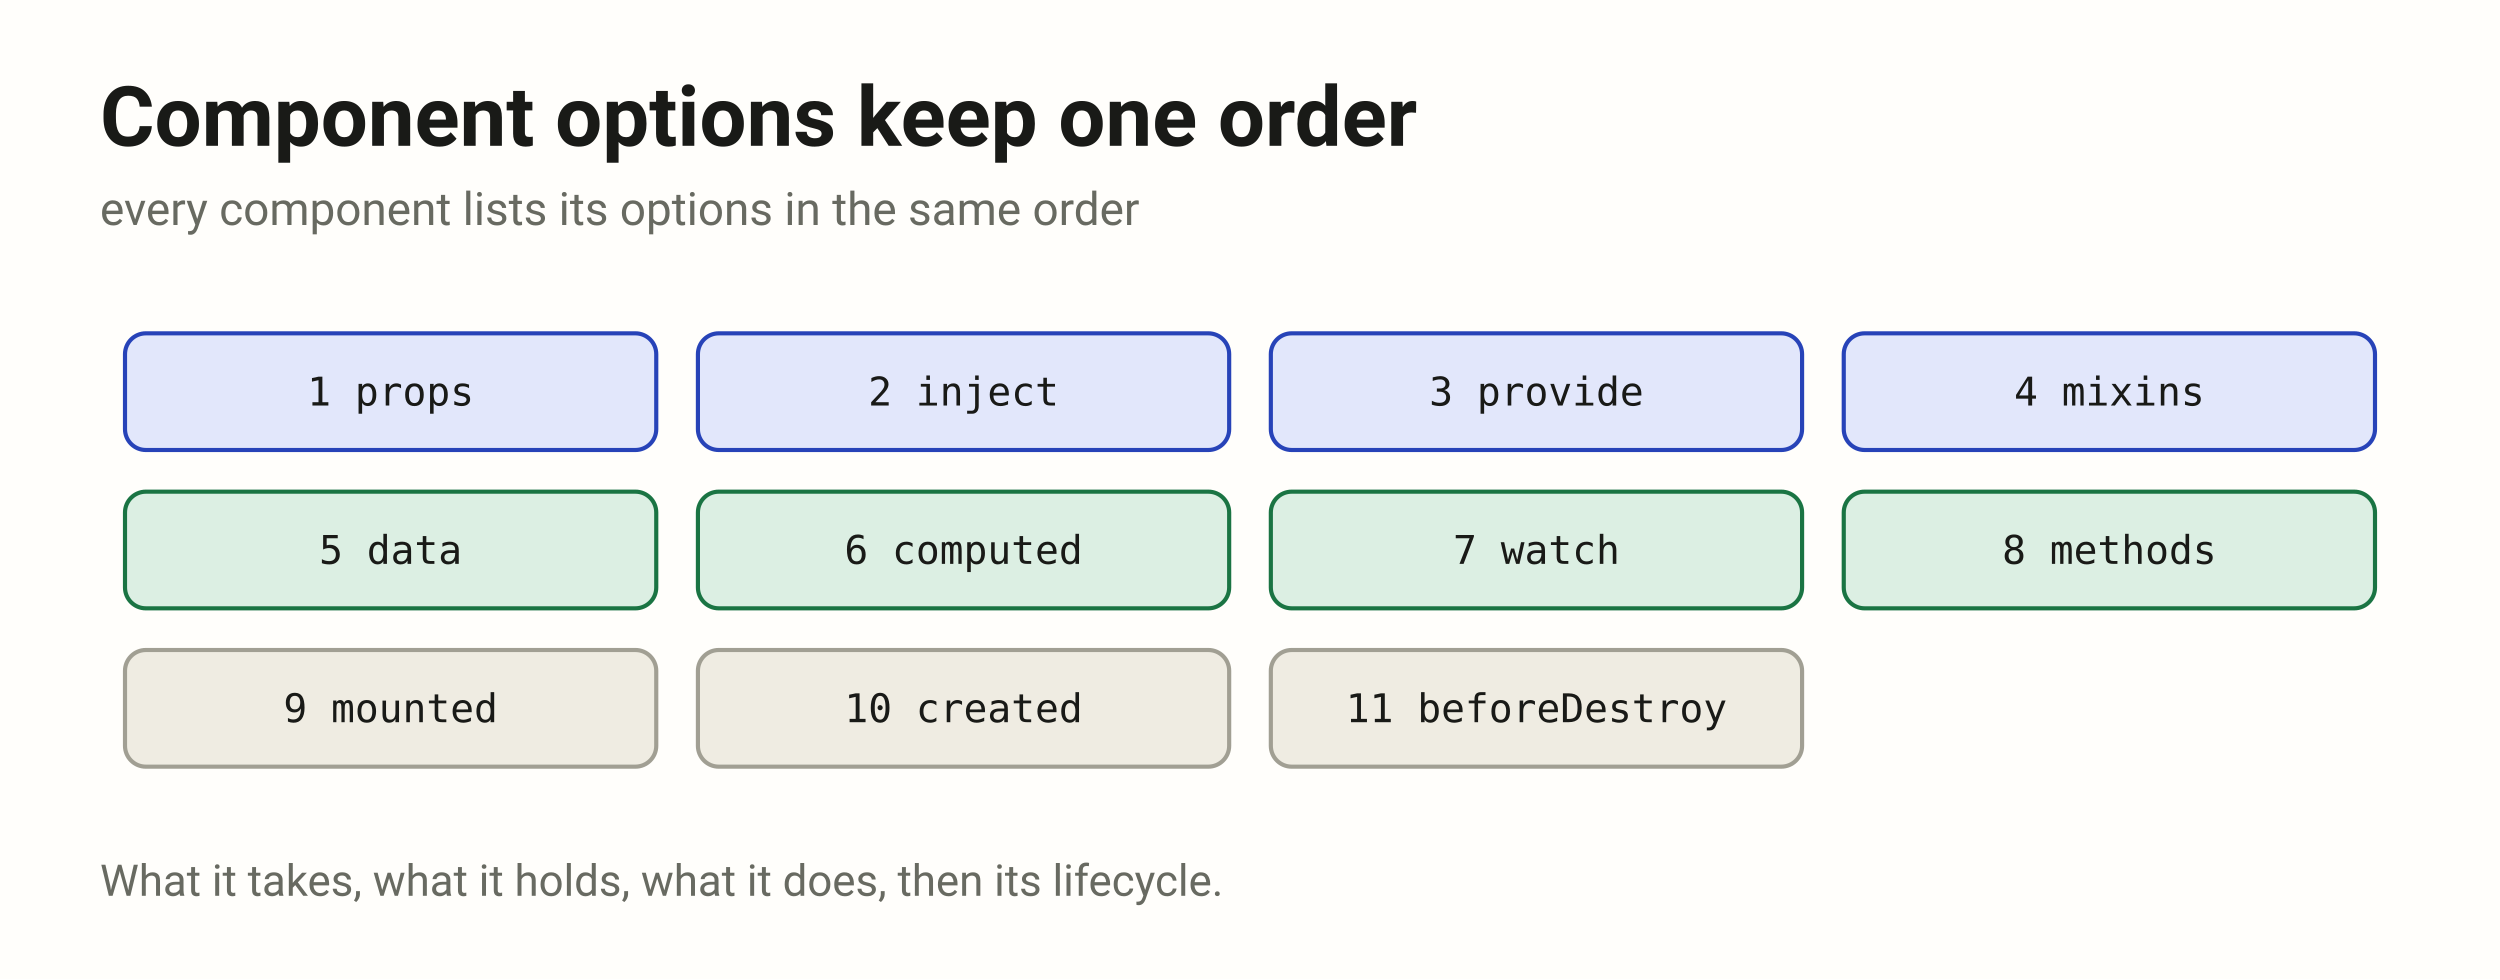
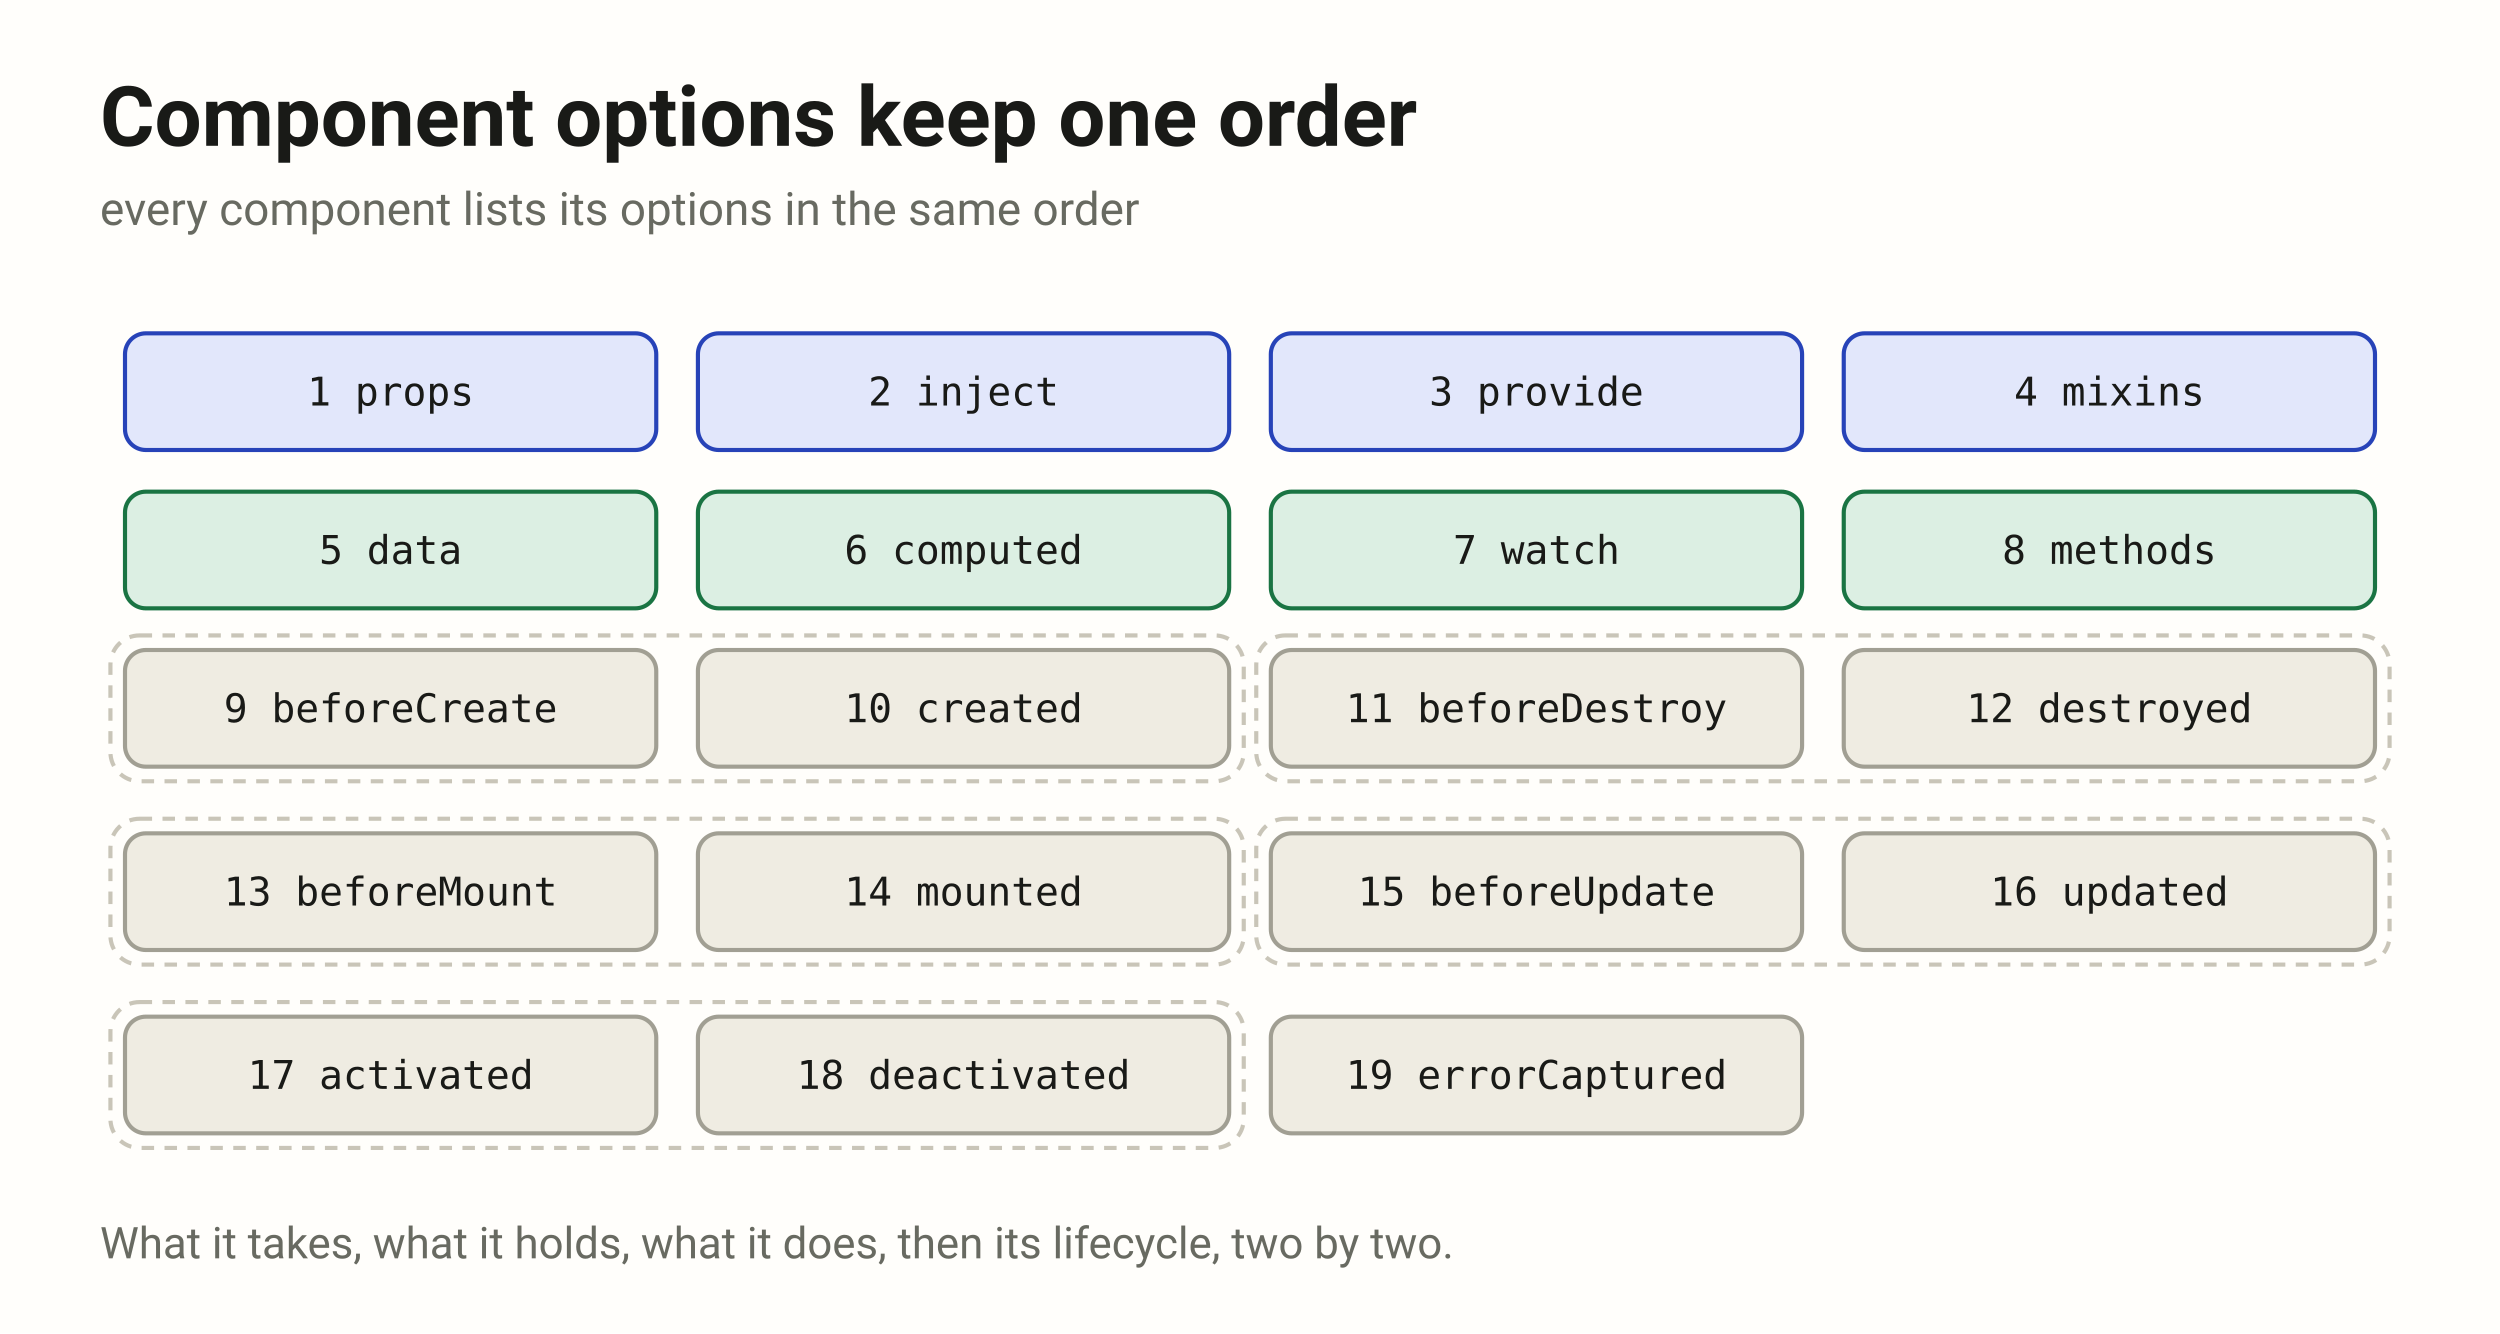
- <svg xmlns="http://www.w3.org/2000/svg" width="1200" height="470" viewBox="0 0 1200 470" font-family="system-ui, -apple-system, 'Segoe UI', Roboto, sans-serif">
-   <rect width="1200" height="470" fill="#fffefb" />
+ <svg xmlns="http://www.w3.org/2000/svg" width="1200" height="640" viewBox="0 0 1200 640" font-family="system-ui, -apple-system, 'Segoe UI', Roboto, sans-serif">
+   <rect width="1200" height="640" fill="#fffefb" />
  <defs>
    <marker id="arrow" viewBox="0 0 12 12" refX="8" refY="6" markerUnits="userSpaceOnUse" markerWidth="16" markerHeight="16" orient="auto-start-reverse">
      <path d="M2 2.5 L11 6 L2 9.5 L4 6 z" fill="#2743b8" stroke-linejoin="round" />
    </marker>
  </defs>
  <text x="48" y="70" fill="#191a17" font-size="40" font-weight="700">Component options keep one order</text>
  <text x="48" y="108" fill="#686a61" font-size="22">every component lists its options in the same order</text>
+   <rect x="53" y="305" width="544" height="70" rx="14" fill="none" stroke="#c9c5b8" stroke-width="2" stroke-dasharray="6 5" />
+   <rect x="603" y="305" width="544" height="70" rx="14" fill="none" stroke="#c9c5b8" stroke-width="2" stroke-dasharray="6 5" />
+   <rect x="53" y="393" width="544" height="70" rx="14" fill="none" stroke="#c9c5b8" stroke-width="2" stroke-dasharray="6 5" />
+   <rect x="603" y="393" width="544" height="70" rx="14" fill="none" stroke="#c9c5b8" stroke-width="2" stroke-dasharray="6 5" />
+   <rect x="53" y="481" width="544" height="70" rx="14" fill="none" stroke="#c9c5b8" stroke-width="2" stroke-dasharray="6 5" />
  <rect x="60" y="160" width="255" height="56" rx="10" fill="#e2e7fb" stroke="#2743b8" stroke-width="2" />
  <text x="187.5" y="194.65" fill="#191a17" font-size="19" font-family="ui-monospace, 'JetBrains Mono', Menlo, monospace" text-anchor="middle">1  props</text>
  <rect x="335" y="160" width="255" height="56" rx="10" fill="#e2e7fb" stroke="#2743b8" stroke-width="2" />
  <text x="462.5" y="194.65" fill="#191a17" font-size="19" font-family="ui-monospace, 'JetBrains Mono', Menlo, monospace" text-anchor="middle">2  inject</text>
  <rect x="610" y="160" width="255" height="56" rx="10" fill="#e2e7fb" stroke="#2743b8" stroke-width="2" />
  <text x="737.5" y="194.65" fill="#191a17" font-size="19" font-family="ui-monospace, 'JetBrains Mono', Menlo, monospace" text-anchor="middle">3  provide</text>
  <rect x="885" y="160" width="255" height="56" rx="10" fill="#e2e7fb" stroke="#2743b8" stroke-width="2" />
  <text x="1012.5" y="194.65" fill="#191a17" font-size="19" font-family="ui-monospace, 'JetBrains Mono', Menlo, monospace" text-anchor="middle">4  mixins</text>
  <rect x="60" y="236" width="255" height="56" rx="10" fill="#dcefe3" stroke="#1a7443" stroke-width="2" />
  <text x="187.5" y="270.65" fill="#191a17" font-size="19" font-family="ui-monospace, 'JetBrains Mono', Menlo, monospace" text-anchor="middle">5  data</text>
  <rect x="335" y="236" width="255" height="56" rx="10" fill="#dcefe3" stroke="#1a7443" stroke-width="2" />
  <text x="462.5" y="270.65" fill="#191a17" font-size="19" font-family="ui-monospace, 'JetBrains Mono', Menlo, monospace" text-anchor="middle">6  computed</text>
  <rect x="610" y="236" width="255" height="56" rx="10" fill="#dcefe3" stroke="#1a7443" stroke-width="2" />
  <text x="737.5" y="270.65" fill="#191a17" font-size="19" font-family="ui-monospace, 'JetBrains Mono', Menlo, monospace" text-anchor="middle">7  watch</text>
  <rect x="885" y="236" width="255" height="56" rx="10" fill="#dcefe3" stroke="#1a7443" stroke-width="2" />
  <text x="1012.5" y="270.65" fill="#191a17" font-size="19" font-family="ui-monospace, 'JetBrains Mono', Menlo, monospace" text-anchor="middle">8  methods</text>
  <rect x="60" y="312" width="255" height="56" rx="10" fill="#efece2" stroke="#a19f93" stroke-width="2" />
-   <text x="187.5" y="346.65" fill="#191a17" font-size="19" font-family="ui-monospace, 'JetBrains Mono', Menlo, monospace" text-anchor="middle">9  mounted</text>
+   <text x="187.5" y="346.65" fill="#191a17" font-size="19" font-family="ui-monospace, 'JetBrains Mono', Menlo, monospace" text-anchor="middle">9  beforeCreate</text>
  <rect x="335" y="312" width="255" height="56" rx="10" fill="#efece2" stroke="#a19f93" stroke-width="2" />
  <text x="462.5" y="346.65" fill="#191a17" font-size="19" font-family="ui-monospace, 'JetBrains Mono', Menlo, monospace" text-anchor="middle">10  created</text>
  <rect x="610" y="312" width="255" height="56" rx="10" fill="#efece2" stroke="#a19f93" stroke-width="2" />
  <text x="737.5" y="346.65" fill="#191a17" font-size="19" font-family="ui-monospace, 'JetBrains Mono', Menlo, monospace" text-anchor="middle">11  beforeDestroy</text>
-   <text x="48" y="430" fill="#686a61" font-size="21">What it takes, what it holds, what it does, then its lifecycle.</text>
+   <rect x="885" y="312" width="255" height="56" rx="10" fill="#efece2" stroke="#a19f93" stroke-width="2" />
+   <text x="1012.5" y="346.65" fill="#191a17" font-size="19" font-family="ui-monospace, 'JetBrains Mono', Menlo, monospace" text-anchor="middle">12  destroyed</text>
+   <rect x="60" y="400" width="255" height="56" rx="10" fill="#efece2" stroke="#a19f93" stroke-width="2" />
+   <text x="187.5" y="434.65" fill="#191a17" font-size="19" font-family="ui-monospace, 'JetBrains Mono', Menlo, monospace" text-anchor="middle">13  beforeMount</text>
+   <rect x="335" y="400" width="255" height="56" rx="10" fill="#efece2" stroke="#a19f93" stroke-width="2" />
+   <text x="462.5" y="434.65" fill="#191a17" font-size="19" font-family="ui-monospace, 'JetBrains Mono', Menlo, monospace" text-anchor="middle">14  mounted</text>
+   <rect x="610" y="400" width="255" height="56" rx="10" fill="#efece2" stroke="#a19f93" stroke-width="2" />
+   <text x="737.5" y="434.65" fill="#191a17" font-size="19" font-family="ui-monospace, 'JetBrains Mono', Menlo, monospace" text-anchor="middle">15  beforeUpdate</text>
+   <rect x="885" y="400" width="255" height="56" rx="10" fill="#efece2" stroke="#a19f93" stroke-width="2" />
+   <text x="1012.5" y="434.65" fill="#191a17" font-size="19" font-family="ui-monospace, 'JetBrains Mono', Menlo, monospace" text-anchor="middle">16  updated</text>
+   <rect x="60" y="488" width="255" height="56" rx="10" fill="#efece2" stroke="#a19f93" stroke-width="2" />
+   <text x="187.5" y="522.65" fill="#191a17" font-size="19" font-family="ui-monospace, 'JetBrains Mono', Menlo, monospace" text-anchor="middle">17  activated</text>
+   <rect x="335" y="488" width="255" height="56" rx="10" fill="#efece2" stroke="#a19f93" stroke-width="2" />
+   <text x="462.5" y="522.65" fill="#191a17" font-size="19" font-family="ui-monospace, 'JetBrains Mono', Menlo, monospace" text-anchor="middle">18  deactivated</text>
+   <rect x="610" y="488" width="255" height="56" rx="10" fill="#efece2" stroke="#a19f93" stroke-width="2" />
+   <text x="737.5" y="522.65" fill="#191a17" font-size="19" font-family="ui-monospace, 'JetBrains Mono', Menlo, monospace" text-anchor="middle">19  errorCaptured</text>
+   <text x="48" y="604" fill="#686a61" font-size="21">What it takes, what it holds, what it does, then its lifecycle, two by two.</text>
</svg>
